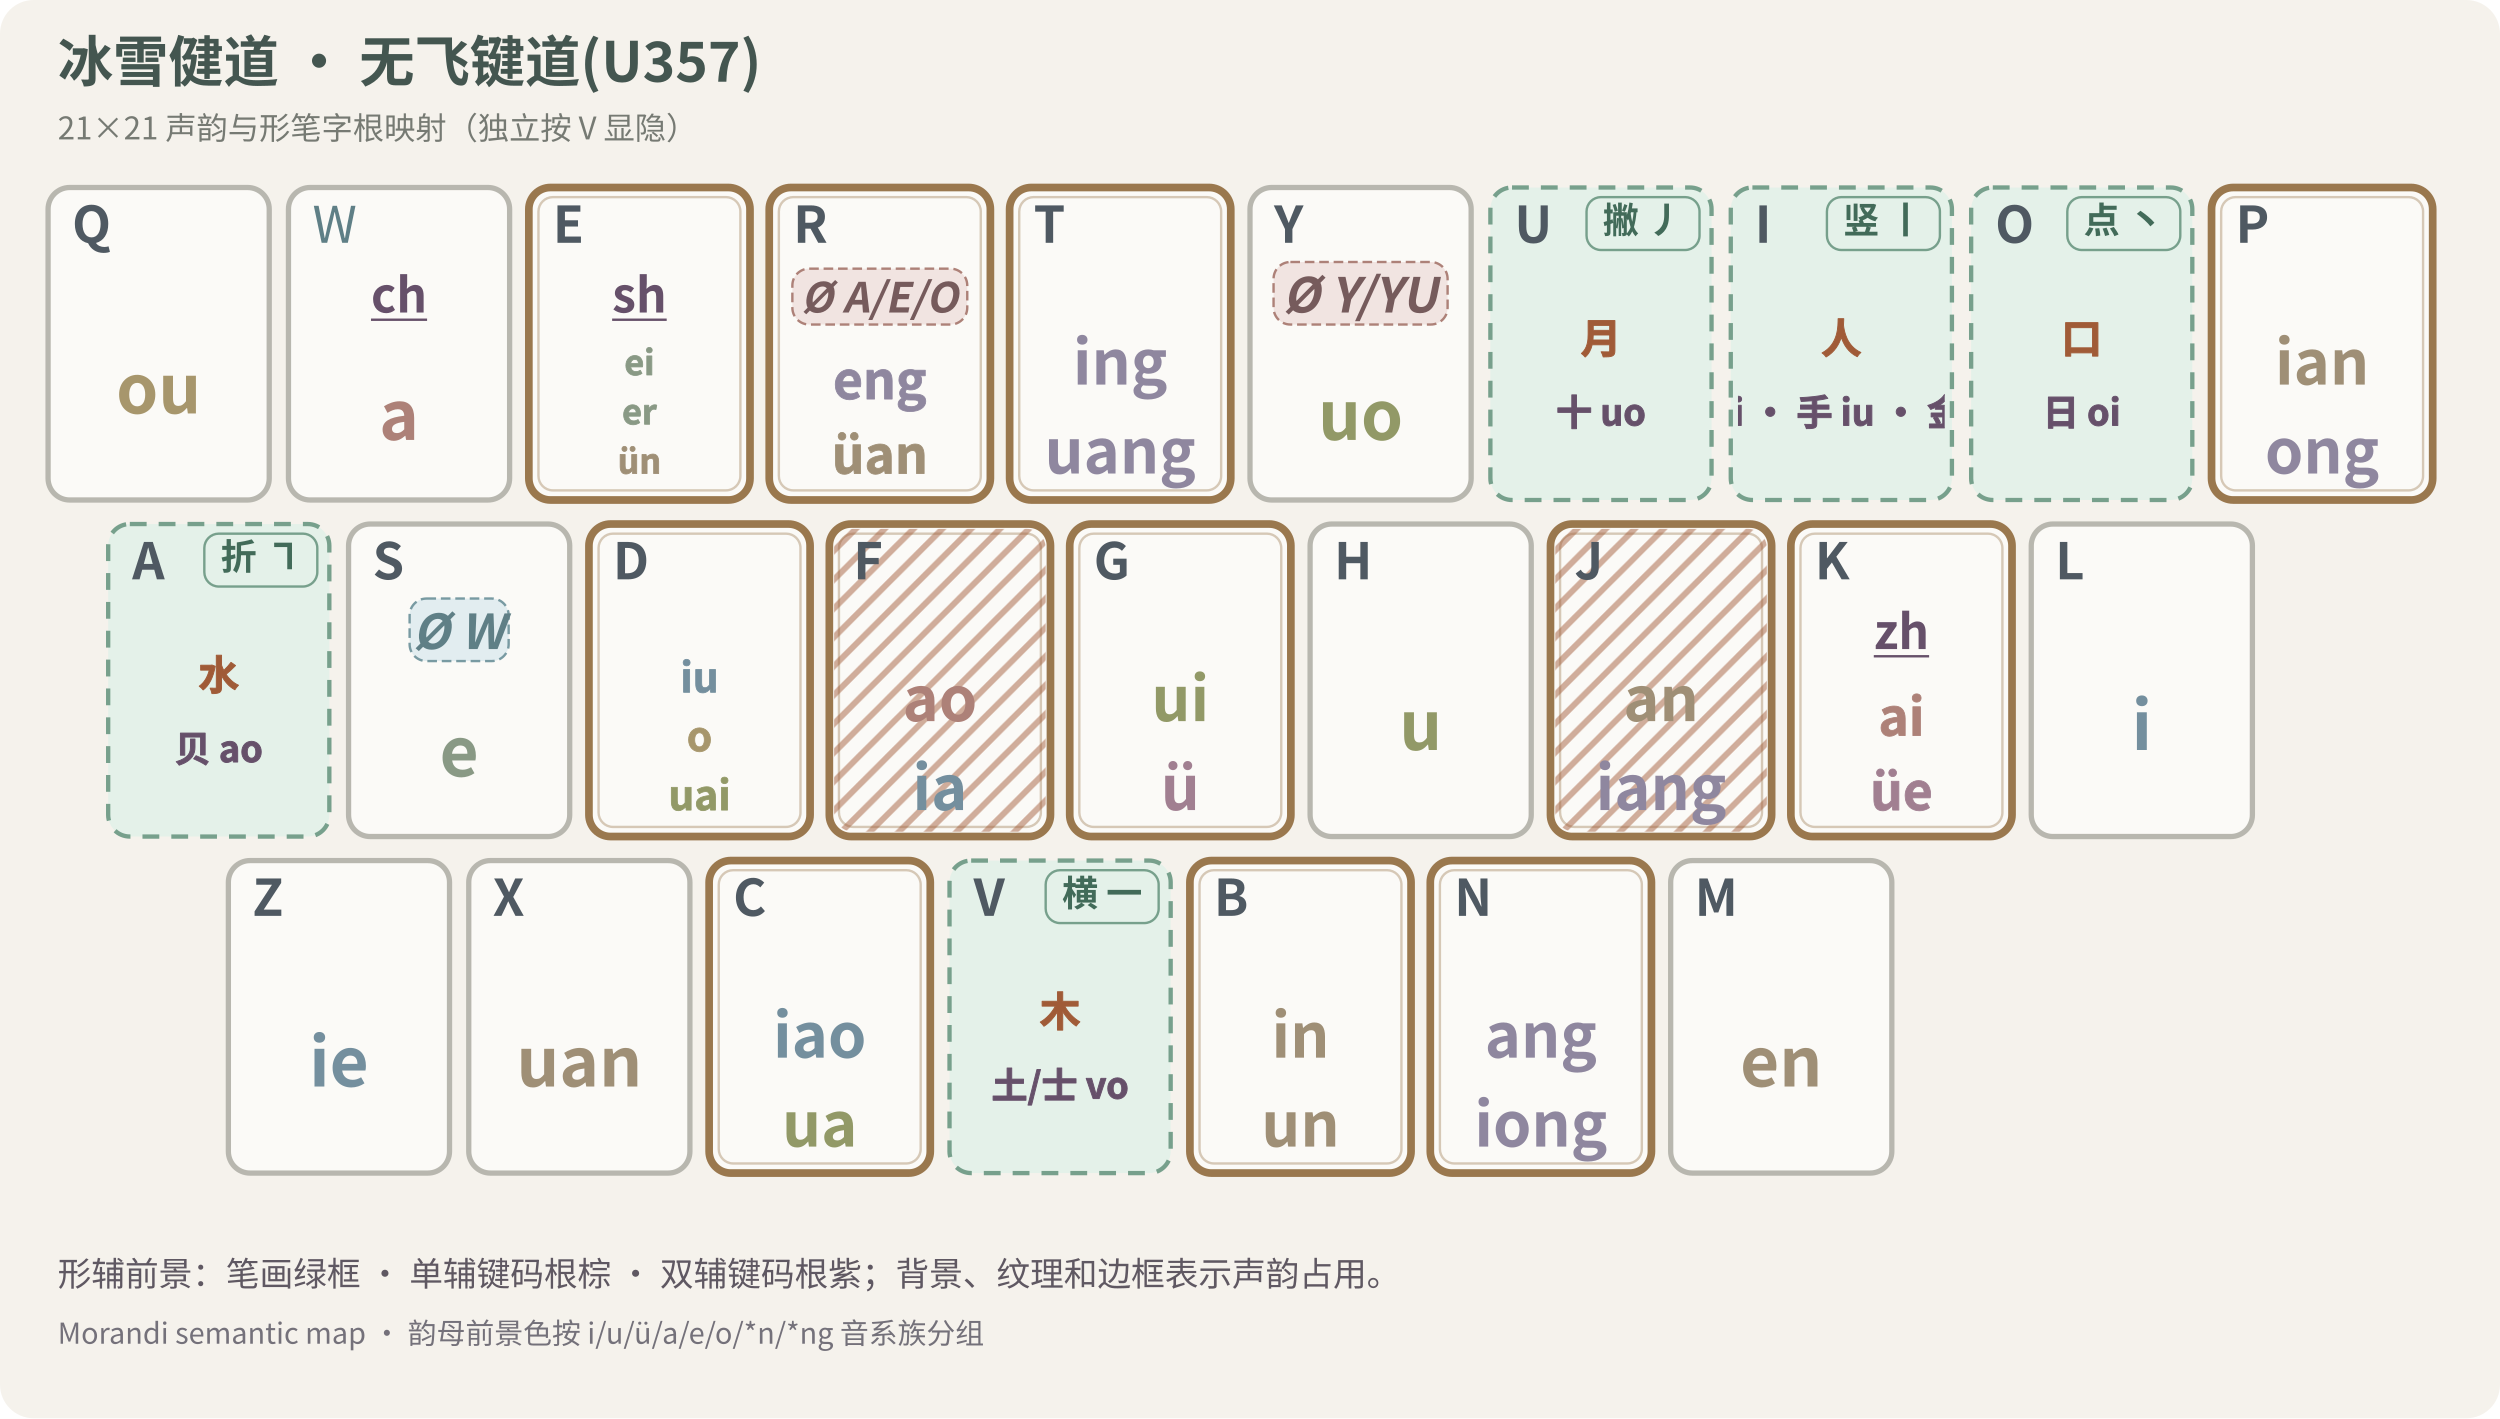
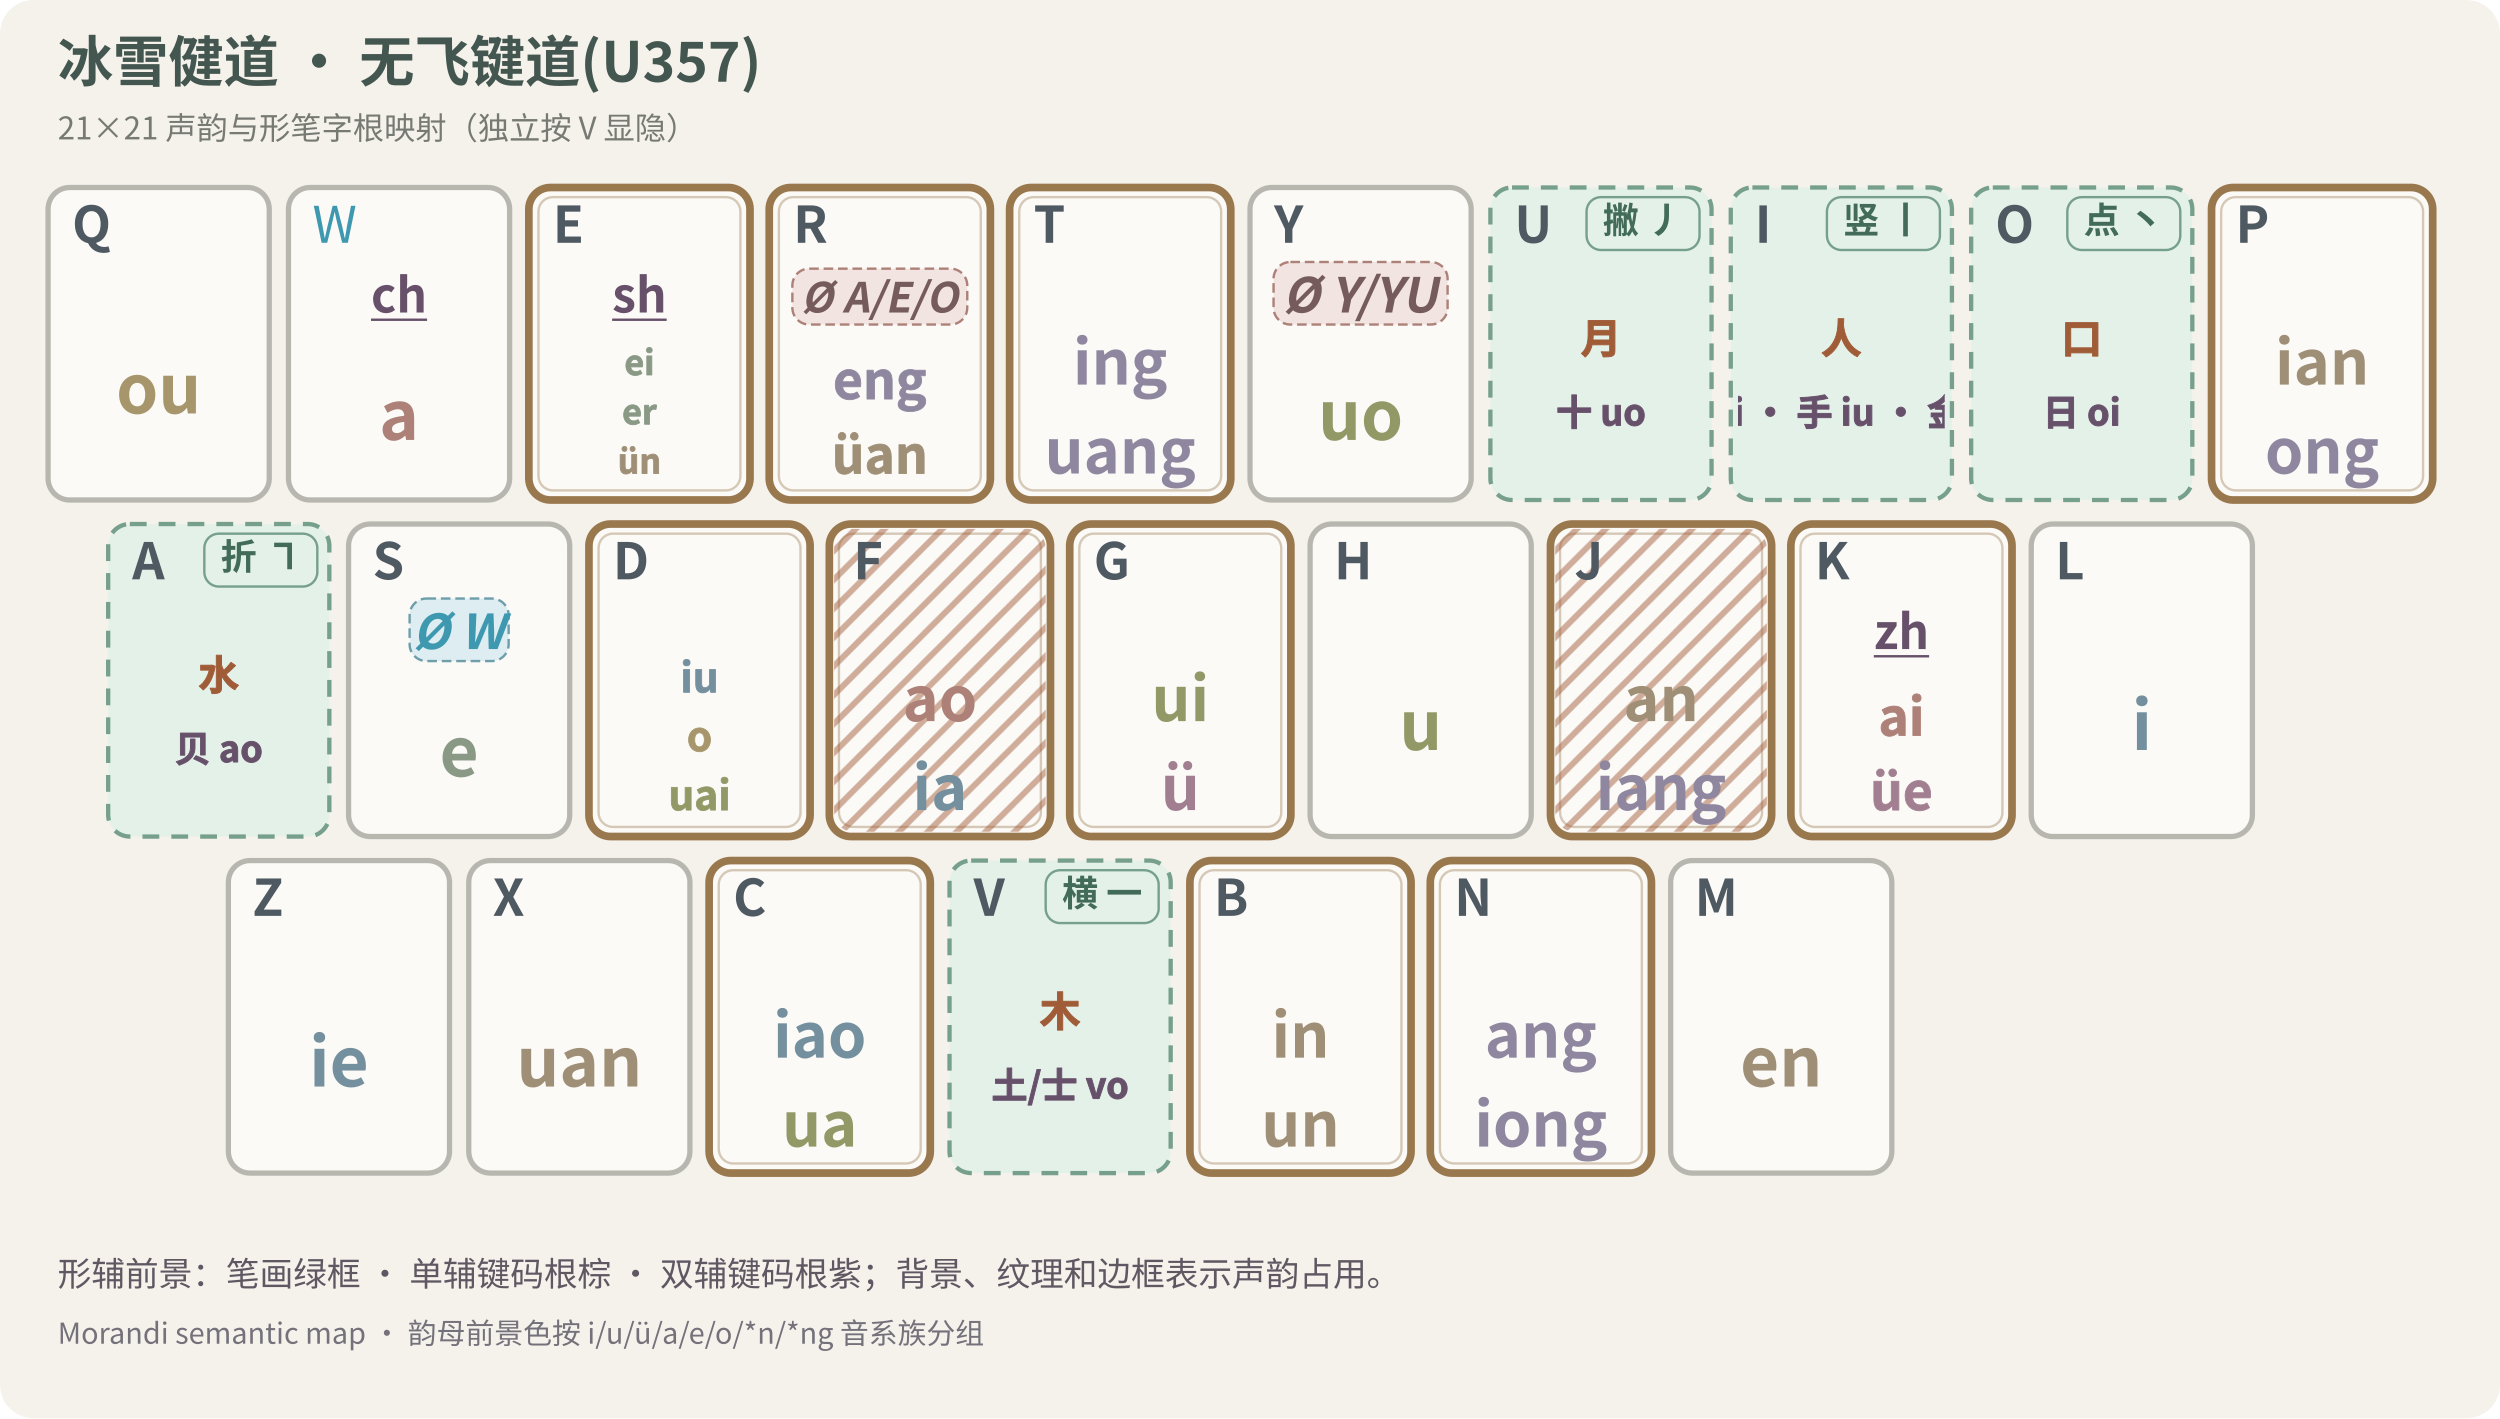
<svg xmlns="http://www.w3.org/2000/svg" class="keysvg nf4-keysvg" viewBox="0 0 1040 590" role="img" aria-labelledby="title desc">
  <defs>
    <pattern id="nf4-both" width="12" height="12" patternUnits="userSpaceOnUse">
      <rect width="12" height="12" fill="#fbfaf7" />
    </pattern>
    <pattern id="nf4-ionly" width="9" height="9" patternUnits="userSpaceOnUse">
      <rect width="9" height="9" fill="#e3eef4" />
      <path d="M2 0V9M7 0V9" stroke="#7399ad" stroke-opacity=".18" />
    </pattern>
    <pattern id="nf4-ronly" width="10" height="10" patternUnits="userSpaceOnUse">
      <rect width="10" height="10" fill="#f6ebd6" />
      <circle cx="3" cy="3" r="1.15" fill="#b39253" fill-opacity=".3" />
    </pattern>
    <pattern id="nf4-none" width="10" height="10" patternUnits="userSpaceOnUse">
      <rect width="10" height="10" fill="#eeece8" />
      <path d="M0 10L10 0" stroke="#aaa6a4" stroke-opacity=".14" />
    </pattern>
    <pattern id="nf4-multi" width="9" height="9" patternUnits="userSpaceOnUse">
      <rect width="9" height="9" fill="#f8efe2" />
      <path d="M-2 2L2-2M0 9L9 0M7 11L11 7" stroke="#9a784e" stroke-width="1.6" stroke-opacity=".27" />
    </pattern>
    <pattern id="nf4-anchor" width="12" height="12" patternUnits="userSpaceOnUse">
      <path d="M-3 3L3-3M0 12L12 0M9 15L15 9" stroke="#a05b37" stroke-width="2.5" stroke-opacity=".48" />
    </pattern>
  </defs>
  <rect width="1040" height="590" rx="14" fill="#f5f2ec" />
  <text x="24" y="34" font-family="Microsoft YaHei UI, Noto Sans CJK SC, sans-serif" font-size="23" fill="#445650" text-anchor="start" font-weight="760">冰雪健道 · 无飞键道(U357)</text>
  <text x="24" y="58" font-family="Microsoft YaHei UI, Noto Sans CJK SC, sans-serif" font-size="13" fill="#767a73" text-anchor="start" font-weight="500">21×21 声韵与形笔字根映射（独立按 V 显隐）</text>
  <g data-key="Q" data-role="sound">
    <clipPath id="snow_jiandao-clip-0-0">
      <rect x="23" y="81" width="86" height="124" rx="7" />
    </clipPath>
    <rect x="20" y="78" width="92" height="130" rx="9" fill="#fbfaf7" stroke="#b8b7af" stroke-width="2.2" />
    <g clip-path="url(#snow_jiandao-clip-0-0)">
      <text x="30" y="101" font-family="Microsoft YaHei UI, Noto Sans CJK SC, sans-serif" font-size="21" fill="#4f5962" text-anchor="start" font-weight="800" data-key-label="true">Q</text>
      <text x="66" y="172" font-family="Microsoft YaHei UI, Noto Sans CJK SC, sans-serif" font-size="28" fill="#a7966c" text-anchor="middle" font-weight="600" data-final="ou">ou</text>
    </g>
  </g>
  <g data-key="W" data-role="sound">
    <clipPath id="snow_jiandao-clip-0-1">
      <rect x="123" y="81" width="86" height="124" rx="7" />
    </clipPath>
    <rect x="120" y="78" width="92" height="130" rx="9" fill="#fbfaf7" stroke="#b8b7af" stroke-width="2.2" />
    <g clip-path="url(#snow_jiandao-clip-0-1)">
-       <text x="130" y="101" font-family="Microsoft YaHei UI, Noto Sans CJK SC, sans-serif" font-size="21" fill="#5f7f86" text-anchor="start" font-weight="500" data-key-label="true">W</text>
+       <text x="130" y="101" font-family="Microsoft YaHei UI, Noto Sans CJK SC, sans-serif" font-size="21" fill="#3e98b0" text-anchor="start" font-weight="500" data-key-label="true">W</text>
      <text x="166" y="130" text-anchor="middle" font-family="Microsoft YaHei UI, Noto Sans CJK SC, sans-serif" font-size="20" font-weight="700" text-decoration="underline" fill="#66506a">ch</text>
      <text x="166" y="183" font-family="Microsoft YaHei UI, Noto Sans CJK SC, sans-serif" font-size="28" fill="#ad8178" text-anchor="middle" font-weight="600" data-final="a">a</text>
    </g>
  </g>
  <g data-key="E" data-role="sound" data-multi="true">
    <clipPath id="snow_jiandao-clip-0-2">
      <rect x="223" y="81" width="86" height="124" rx="7" />
    </clipPath>
    <rect x="220" y="78" width="92" height="130" rx="9" fill="#fbfaf7" stroke="#9a784e" stroke-width="3.2" />
    <rect x="224" y="82" width="84" height="122" rx="6" fill="none" stroke="#9a784e" stroke-opacity=".38" />
    <g clip-path="url(#snow_jiandao-clip-0-2)">
      <text x="230" y="101" font-family="Microsoft YaHei UI, Noto Sans CJK SC, sans-serif" font-size="21" fill="#4f5962" text-anchor="start" font-weight="800" data-key-label="true">E</text>
      <text x="266" y="130" text-anchor="middle" font-family="Microsoft YaHei UI, Noto Sans CJK SC, sans-serif" font-size="20" font-weight="700" text-decoration="underline" fill="#66506a">sh</text>
      <text x="266" y="156" font-family="Microsoft YaHei UI, Noto Sans CJK SC, sans-serif" font-size="14.145" fill="#899985" text-anchor="middle" font-weight="800" data-final="ei" paint-order="stroke" stroke="#899985" stroke-width="0.35" stroke-linejoin="round">ei</text>
      <text x="266" y="176.5" font-family="Microsoft YaHei UI, Noto Sans CJK SC, sans-serif" font-size="14.145" fill="#899985" text-anchor="middle" font-weight="800" data-final="er" paint-order="stroke" stroke="#899985" stroke-width="0.35" stroke-linejoin="round">er</text>
      <text x="266" y="197" font-family="Microsoft YaHei UI, Noto Sans CJK SC, sans-serif" font-size="14.145" fill="#9f8f76" text-anchor="middle" font-weight="800" data-final="vn" paint-order="stroke" stroke="#9f8f76" stroke-width="0.35" stroke-linejoin="round">ün</text>
    </g>
  </g>
  <g data-key="R" data-role="sound" data-multi="true">
    <clipPath id="snow_jiandao-clip-0-3">
      <rect x="323" y="81" width="86" height="124" rx="7" />
    </clipPath>
    <rect x="320" y="78" width="92" height="130" rx="9" fill="#fbfaf7" stroke="#9a784e" stroke-width="3.2" />
    <rect x="324" y="82" width="84" height="122" rx="6" fill="none" stroke="#9a784e" stroke-opacity=".38" />
    <g clip-path="url(#snow_jiandao-clip-0-3)">
      <text x="330" y="101" font-family="Microsoft YaHei UI, Noto Sans CJK SC, sans-serif" font-size="21" fill="#4f5962" text-anchor="start" font-weight="800" data-key-label="true">R</text>
      <rect x="329.621" y="111.759" width="72.759" height="23.241" rx="7" fill="#f1e4e1" stroke="#ad8178" stroke-dasharray="4 2" />
      <text x="366" y="130" text-anchor="middle" font-family="Microsoft YaHei UI, Noto Sans CJK SC, sans-serif" font-size="17.241" font-weight="700" font-style="italic" fill="#765b5c">Ø A/E/O</text>
      <text x="366" y="166" font-family="Microsoft YaHei UI, Noto Sans CJK SC, sans-serif" font-size="21.39" fill="#8f879f" text-anchor="middle" font-weight="800" data-final="eng" paint-order="stroke" stroke="#8f879f" stroke-width="0.35" stroke-linejoin="round">eng</text>
      <text x="366" y="197" font-family="Microsoft YaHei UI, Noto Sans CJK SC, sans-serif" font-size="21.39" fill="#9f8f76" text-anchor="middle" font-weight="800" data-final="van" paint-order="stroke" stroke="#9f8f76" stroke-width="0.35" stroke-linejoin="round">üan</text>
    </g>
  </g>
  <g data-key="T" data-role="sound" data-multi="true">
    <clipPath id="snow_jiandao-clip-0-4">
      <rect x="423" y="81" width="86" height="124" rx="7" />
    </clipPath>
    <rect x="420" y="78" width="92" height="130" rx="9" fill="#fbfaf7" stroke="#9a784e" stroke-width="3.2" />
    <rect x="424" y="82" width="84" height="122" rx="6" fill="none" stroke="#9a784e" stroke-opacity=".38" />
    <g clip-path="url(#snow_jiandao-clip-0-4)">
      <text x="430" y="101" font-family="Microsoft YaHei UI, Noto Sans CJK SC, sans-serif" font-size="21" fill="#4f5962" text-anchor="start" font-weight="800" data-key-label="true">T</text>
      <text x="466" y="160" font-family="Microsoft YaHei UI, Noto Sans CJK SC, sans-serif" font-size="25.53" fill="#8f879f" text-anchor="middle" font-weight="600" data-final="ing">ing</text>
      <text x="466" y="197" font-family="Microsoft YaHei UI, Noto Sans CJK SC, sans-serif" font-size="25.53" fill="#8f879f" text-anchor="middle" font-weight="600" data-final="uang">uang</text>
    </g>
  </g>
  <g data-key="Y" data-role="sound">
    <clipPath id="snow_jiandao-clip-0-5">
      <rect x="523" y="81" width="86" height="124" rx="7" />
    </clipPath>
    <rect x="520" y="78" width="92" height="130" rx="9" fill="#fbfaf7" stroke="#b8b7af" stroke-width="2.2" />
    <g clip-path="url(#snow_jiandao-clip-0-5)">
      <text x="530" y="101" font-family="Microsoft YaHei UI, Noto Sans CJK SC, sans-serif" font-size="21" fill="#4f5962" text-anchor="start" font-weight="800" data-key-label="true">Y</text>
      <rect x="529.8" y="109" width="72.4" height="26" rx="7" fill="#f1e4e1" stroke="#ad8178" stroke-dasharray="4 2" />
      <text x="566" y="130" text-anchor="middle" font-family="Microsoft YaHei UI, Noto Sans CJK SC, sans-serif" font-size="20" font-weight="700" font-style="italic" fill="#765b5c">Ø Y/YU</text>
      <text x="566" y="183" font-family="Microsoft YaHei UI, Noto Sans CJK SC, sans-serif" font-size="28" fill="#929967" text-anchor="middle" font-weight="600" data-final="uo">uo</text>
    </g>
  </g>
  <g data-key="U" data-role="auxiliary-only">
    <clipPath id="snow_jiandao-clip-0-6">
      <rect x="623" y="81" width="86" height="124" rx="7" />
    </clipPath>
    <rect x="620" y="78" width="92" height="130" rx="9" fill="#e4f1e9" stroke="#77a08c" stroke-width="1.8" stroke-dasharray="7 5" />
    <g clip-path="url(#snow_jiandao-clip-0-6)">
      <text x="630" y="101" font-family="Microsoft YaHei UI, Noto Sans CJK SC, sans-serif" font-size="21" fill="#4f5962" text-anchor="start" font-weight="800" data-key-label="true">U</text>
      <g data-aux-badge="stroke">
        <rect x="660" y="82" width="47" height="22" rx="6" fill="#e4f1e9" stroke="#77a08c" />
        <text x="683.5" y="97" font-family="Microsoft YaHei UI, Noto Sans CJK SC, sans-serif" font-size="15" fill="#426b59" text-anchor="middle" font-weight="750" data-aux-kind="stroke">撇 丿</text>
      </g>
      <text x="666" y="147" font-family="Microsoft YaHei UI, Noto Sans CJK SC, sans-serif" font-size="17" fill="#a05b37" text-anchor="middle" font-weight="800" data-aux-kind="single-root" paint-order="stroke" stroke="#a05b37" stroke-width="0.4" stroke-linejoin="round">月</text>
      <text x="666" y="177" font-family="Microsoft YaHei UI, Noto Sans CJK SC, sans-serif" font-size="15" fill="#66506a" text-anchor="middle" font-weight="800" data-aux-kind="double-root" paint-order="stroke" stroke="#66506a" stroke-width="0.4" stroke-linejoin="round">十 uo</text>
    </g>
  </g>
  <g data-key="I" data-role="auxiliary-only">
    <clipPath id="snow_jiandao-clip-0-7">
      <rect x="723" y="81" width="86" height="124" rx="7" />
    </clipPath>
    <rect x="720" y="78" width="92" height="130" rx="9" fill="#e4f1e9" stroke="#77a08c" stroke-width="1.8" stroke-dasharray="7 5" />
    <g clip-path="url(#snow_jiandao-clip-0-7)">
      <text x="730" y="101" font-family="Microsoft YaHei UI, Noto Sans CJK SC, sans-serif" font-size="21" fill="#4f5962" text-anchor="start" font-weight="800" data-key-label="true">I</text>
      <g data-aux-badge="stroke">
        <rect x="760" y="82" width="47" height="22" rx="6" fill="#e4f1e9" stroke="#77a08c" />
        <text x="783.5" y="97" font-family="Microsoft YaHei UI, Noto Sans CJK SC, sans-serif" font-size="15" fill="#426b59" text-anchor="middle" font-weight="750" data-aux-kind="stroke">竖 丨</text>
      </g>
      <text x="766" y="147" font-family="Microsoft YaHei UI, Noto Sans CJK SC, sans-serif" font-size="17" fill="#a05b37" text-anchor="middle" font-weight="800" data-aux-kind="single-root" paint-order="stroke" stroke="#a05b37" stroke-width="0.4" stroke-linejoin="round">人</text>
      <text x="766" y="177" font-family="Microsoft YaHei UI, Noto Sans CJK SC, sans-serif" font-size="15" fill="#66506a" text-anchor="middle" font-weight="800" data-aux-kind="double-root" textLength="76" lengthAdjust="spacingAndGlyphs" paint-order="stroke" stroke="#66506a" stroke-width="0.4" stroke-linejoin="round">艹 ii · 手 iu · 金 io</text>
    </g>
  </g>
  <g data-key="O" data-role="auxiliary-only">
    <clipPath id="snow_jiandao-clip-0-8">
      <rect x="823" y="81" width="86" height="124" rx="7" />
    </clipPath>
    <rect x="820" y="78" width="92" height="130" rx="9" fill="#e4f1e9" stroke="#77a08c" stroke-width="1.8" stroke-dasharray="7 5" />
    <g clip-path="url(#snow_jiandao-clip-0-8)">
      <text x="830" y="101" font-family="Microsoft YaHei UI, Noto Sans CJK SC, sans-serif" font-size="21" fill="#4f5962" text-anchor="start" font-weight="800" data-key-label="true">O</text>
      <g data-aux-badge="stroke">
        <rect x="860" y="82" width="47" height="22" rx="6" fill="#e4f1e9" stroke="#77a08c" />
        <text x="883.5" y="97" font-family="Microsoft YaHei UI, Noto Sans CJK SC, sans-serif" font-size="15" fill="#426b59" text-anchor="middle" font-weight="750" data-aux-kind="stroke">点 丶</text>
      </g>
      <text x="866" y="147" font-family="Microsoft YaHei UI, Noto Sans CJK SC, sans-serif" font-size="17" fill="#a05b37" text-anchor="middle" font-weight="800" data-aux-kind="single-root" paint-order="stroke" stroke="#a05b37" stroke-width="0.4" stroke-linejoin="round">口</text>
      <text x="866" y="177" font-family="Microsoft YaHei UI, Noto Sans CJK SC, sans-serif" font-size="15" fill="#66506a" text-anchor="middle" font-weight="800" data-aux-kind="double-root" paint-order="stroke" stroke="#66506a" stroke-width="0.4" stroke-linejoin="round">日 oi</text>
    </g>
  </g>
  <g data-key="P" data-role="sound" data-multi="true">
    <clipPath id="snow_jiandao-clip-0-9">
      <rect x="923" y="81" width="86" height="124" rx="7" />
    </clipPath>
    <rect x="920" y="78" width="92" height="130" rx="9" fill="#fbfaf7" stroke="#9a784e" stroke-width="3.2" />
    <rect x="924" y="82" width="84" height="122" rx="6" fill="none" stroke="#9a784e" stroke-opacity=".38" />
    <g clip-path="url(#snow_jiandao-clip-0-9)">
      <text x="930" y="101" font-family="Microsoft YaHei UI, Noto Sans CJK SC, sans-serif" font-size="21" fill="#4f5962" text-anchor="start" font-weight="800" data-key-label="true">P</text>
      <text x="966" y="160" font-family="Microsoft YaHei UI, Noto Sans CJK SC, sans-serif" font-size="25.53" fill="#9f8f76" text-anchor="middle" font-weight="600" data-final="ian">ian</text>
      <text x="966" y="197" font-family="Microsoft YaHei UI, Noto Sans CJK SC, sans-serif" font-size="25.53" fill="#8f879f" text-anchor="middle" font-weight="600" data-final="ong">ong</text>
    </g>
  </g>
  <g data-key="A" data-role="auxiliary-only">
    <clipPath id="snow_jiandao-clip-1-0">
      <rect x="48" y="221" width="86" height="124" rx="7" />
    </clipPath>
    <rect x="45" y="218" width="92" height="130" rx="9" fill="#e4f1e9" stroke="#77a08c" stroke-width="1.8" stroke-dasharray="7 5" />
    <g clip-path="url(#snow_jiandao-clip-1-0)">
      <text x="55" y="241" font-family="Microsoft YaHei UI, Noto Sans CJK SC, sans-serif" font-size="21" fill="#4f5962" text-anchor="start" font-weight="800" data-key-label="true">A</text>
      <g data-aux-badge="stroke">
        <rect x="85" y="222" width="47" height="22" rx="6" fill="#e4f1e9" stroke="#77a08c" />
        <text x="108.5" y="237" font-family="Microsoft YaHei UI, Noto Sans CJK SC, sans-serif" font-size="15" fill="#426b59" text-anchor="middle" font-weight="750" data-aux-kind="stroke">折 ㇕</text>
      </g>
      <text x="91" y="287" font-family="Microsoft YaHei UI, Noto Sans CJK SC, sans-serif" font-size="17" fill="#a05b37" text-anchor="middle" font-weight="800" data-aux-kind="single-root" paint-order="stroke" stroke="#a05b37" stroke-width="0.4" stroke-linejoin="round">水</text>
      <text x="91" y="317" font-family="Microsoft YaHei UI, Noto Sans CJK SC, sans-serif" font-size="15" fill="#66506a" text-anchor="middle" font-weight="800" data-aux-kind="double-root" paint-order="stroke" stroke="#66506a" stroke-width="0.4" stroke-linejoin="round">贝 ao</text>
    </g>
  </g>
  <g data-key="S" data-role="sound">
    <clipPath id="snow_jiandao-clip-1-1">
      <rect x="148" y="221" width="86" height="124" rx="7" />
    </clipPath>
    <rect x="145" y="218" width="92" height="130" rx="9" fill="#fbfaf7" stroke="#b8b7af" stroke-width="2.2" />
    <g clip-path="url(#snow_jiandao-clip-1-1)">
      <text x="155" y="241" font-family="Microsoft YaHei UI, Noto Sans CJK SC, sans-serif" font-size="21" fill="#4f5962" text-anchor="start" font-weight="800" data-key-label="true">S</text>
-       <rect x="170.4" y="249" width="41.2" height="26" rx="7" fill="#e2edf0" stroke="#789aa2" stroke-dasharray="4 2" />
-       <text x="191" y="270" text-anchor="middle" font-family="Microsoft YaHei UI, Noto Sans CJK SC, sans-serif" font-size="20" font-weight="700" font-style="italic" fill="#5f7f86">Ø W</text>
+       <rect x="170.4" y="249" width="41.2" height="26" rx="7" fill="#deedf1" stroke="#6e9eaa" stroke-dasharray="4 2" />
+       <text x="191" y="270" text-anchor="middle" font-family="Microsoft YaHei UI, Noto Sans CJK SC, sans-serif" font-size="20" font-weight="700" font-style="italic" fill="#3e98b0">Ø W</text>
      <text x="191" y="323" font-family="Microsoft YaHei UI, Noto Sans CJK SC, sans-serif" font-size="28" fill="#899985" text-anchor="middle" font-weight="600" data-final="e">e</text>
    </g>
  </g>
  <g data-key="D" data-role="sound" data-multi="true">
    <clipPath id="snow_jiandao-clip-1-2">
      <rect x="248" y="221" width="86" height="124" rx="7" />
    </clipPath>
    <rect x="245" y="218" width="92" height="130" rx="9" fill="#fbfaf7" stroke="#9a784e" stroke-width="3.2" />
    <rect x="249" y="222" width="84" height="122" rx="6" fill="none" stroke="#9a784e" stroke-opacity=".38" />
    <g clip-path="url(#snow_jiandao-clip-1-2)">
      <text x="255" y="241" font-family="Microsoft YaHei UI, Noto Sans CJK SC, sans-serif" font-size="21" fill="#4f5962" text-anchor="start" font-weight="800" data-key-label="true">D</text>
      <text x="291" y="288" font-family="Microsoft YaHei UI, Noto Sans CJK SC, sans-serif" font-size="16.905" fill="#748f9e" text-anchor="middle" font-weight="800" data-final="iu" paint-order="stroke" stroke="#748f9e" stroke-width="0.35" stroke-linejoin="round">iu</text>
      <text x="291" y="312.5" font-family="Microsoft YaHei UI, Noto Sans CJK SC, sans-serif" font-size="16.905" fill="#a7966c" text-anchor="middle" font-weight="800" data-final="o" paint-order="stroke" stroke="#a7966c" stroke-width="0.35" stroke-linejoin="round">o</text>
      <text x="291" y="337" font-family="Microsoft YaHei UI, Noto Sans CJK SC, sans-serif" font-size="16.905" fill="#929967" text-anchor="middle" font-weight="800" data-final="uai" paint-order="stroke" stroke="#929967" stroke-width="0.35" stroke-linejoin="round">uai</text>
    </g>
  </g>
  <g data-key="F" data-role="sound" data-multi="true">
    <clipPath id="snow_jiandao-clip-1-3">
      <rect x="348" y="221" width="86" height="124" rx="7" />
    </clipPath>
    <rect x="345" y="218" width="92" height="130" rx="9" fill="#fbfaf7" stroke="#9a784e" stroke-width="3.2" />
    <rect x="349" y="222" width="84" height="122" rx="6" fill="none" stroke="#9a784e" stroke-opacity=".38" />
    <rect x="347" y="220" width="88" height="126" rx="8" fill="url(#nf4-anchor)" pointer-events="none" />
    <g clip-path="url(#snow_jiandao-clip-1-3)">
      <text x="355" y="241" font-family="Microsoft YaHei UI, Noto Sans CJK SC, sans-serif" font-size="21" fill="#4f5962" text-anchor="start" font-weight="800" data-key-label="true">F</text>
      <text x="391" y="300" font-family="Microsoft YaHei UI, Noto Sans CJK SC, sans-serif" font-size="25.53" fill="#ad8178" text-anchor="middle" font-weight="600" data-final="ao">ao</text>
      <text x="391" y="337" font-family="Microsoft YaHei UI, Noto Sans CJK SC, sans-serif" font-size="25.53" fill="#748f9e" text-anchor="middle" font-weight="600" data-final="ia">ia</text>
    </g>
  </g>
  <g data-key="G" data-role="sound" data-multi="true">
    <clipPath id="snow_jiandao-clip-1-4">
      <rect x="448" y="221" width="86" height="124" rx="7" />
    </clipPath>
    <rect x="445" y="218" width="92" height="130" rx="9" fill="#fbfaf7" stroke="#9a784e" stroke-width="3.2" />
    <rect x="449" y="222" width="84" height="122" rx="6" fill="none" stroke="#9a784e" stroke-opacity=".38" />
    <g clip-path="url(#snow_jiandao-clip-1-4)">
      <text x="455" y="241" font-family="Microsoft YaHei UI, Noto Sans CJK SC, sans-serif" font-size="21" fill="#4f5962" text-anchor="start" font-weight="800" data-key-label="true">G</text>
      <text x="491" y="300" font-family="Microsoft YaHei UI, Noto Sans CJK SC, sans-serif" font-size="25.53" fill="#929967" text-anchor="middle" font-weight="600" data-final="ui">ui</text>
      <text x="491" y="337" font-family="Microsoft YaHei UI, Noto Sans CJK SC, sans-serif" font-size="25.53" fill="#a17f91" text-anchor="middle" font-weight="600" data-final="v">ü</text>
    </g>
  </g>
  <g data-key="H" data-role="sound">
    <clipPath id="snow_jiandao-clip-1-5">
      <rect x="548" y="221" width="86" height="124" rx="7" />
    </clipPath>
    <rect x="545" y="218" width="92" height="130" rx="9" fill="#fbfaf7" stroke="#b8b7af" stroke-width="2.2" />
    <g clip-path="url(#snow_jiandao-clip-1-5)">
      <text x="555" y="241" font-family="Microsoft YaHei UI, Noto Sans CJK SC, sans-serif" font-size="21" fill="#4f5962" text-anchor="start" font-weight="800" data-key-label="true">H</text>
      <text x="591" y="312" font-family="Microsoft YaHei UI, Noto Sans CJK SC, sans-serif" font-size="28" fill="#929967" text-anchor="middle" font-weight="600" data-final="u">u</text>
    </g>
  </g>
  <g data-key="J" data-role="sound" data-multi="true">
    <clipPath id="snow_jiandao-clip-1-6">
      <rect x="648" y="221" width="86" height="124" rx="7" />
    </clipPath>
    <rect x="645" y="218" width="92" height="130" rx="9" fill="#fbfaf7" stroke="#9a784e" stroke-width="3.2" />
    <rect x="649" y="222" width="84" height="122" rx="6" fill="none" stroke="#9a784e" stroke-opacity=".38" />
    <rect x="647" y="220" width="88" height="126" rx="8" fill="url(#nf4-anchor)" pointer-events="none" />
    <g clip-path="url(#snow_jiandao-clip-1-6)">
      <text x="655" y="241" font-family="Microsoft YaHei UI, Noto Sans CJK SC, sans-serif" font-size="21" fill="#4f5962" text-anchor="start" font-weight="800" data-key-label="true">J</text>
      <text x="691" y="300" font-family="Microsoft YaHei UI, Noto Sans CJK SC, sans-serif" font-size="25.53" fill="#9f8f76" text-anchor="middle" font-weight="600" data-final="an">an</text>
      <text x="691" y="337" font-family="Microsoft YaHei UI, Noto Sans CJK SC, sans-serif" font-size="25.53" fill="#8f879f" text-anchor="middle" font-weight="600" data-final="iang">iang</text>
    </g>
  </g>
  <g data-key="K" data-role="sound" data-multi="true">
    <clipPath id="snow_jiandao-clip-1-7">
      <rect x="748" y="221" width="86" height="124" rx="7" />
    </clipPath>
    <rect x="745" y="218" width="92" height="130" rx="9" fill="#fbfaf7" stroke="#9a784e" stroke-width="3.2" />
    <rect x="749" y="222" width="84" height="122" rx="6" fill="none" stroke="#9a784e" stroke-opacity=".38" />
    <g clip-path="url(#snow_jiandao-clip-1-7)">
      <text x="755" y="241" font-family="Microsoft YaHei UI, Noto Sans CJK SC, sans-serif" font-size="21" fill="#4f5962" text-anchor="start" font-weight="800" data-key-label="true">K</text>
      <text x="791" y="270" text-anchor="middle" font-family="Microsoft YaHei UI, Noto Sans CJK SC, sans-serif" font-size="20" font-weight="700" text-decoration="underline" fill="#66506a">zh</text>
      <text x="791" y="306" font-family="Microsoft YaHei UI, Noto Sans CJK SC, sans-serif" font-size="21.39" fill="#ad8178" text-anchor="middle" font-weight="800" data-final="ai" paint-order="stroke" stroke="#ad8178" stroke-width="0.35" stroke-linejoin="round">ai</text>
      <text x="791" y="337" font-family="Microsoft YaHei UI, Noto Sans CJK SC, sans-serif" font-size="21.39" fill="#a17f91" text-anchor="middle" font-weight="800" data-final="ve" paint-order="stroke" stroke="#a17f91" stroke-width="0.35" stroke-linejoin="round">üe</text>
    </g>
  </g>
  <g data-key="L" data-role="sound">
    <clipPath id="snow_jiandao-clip-1-8">
      <rect x="848" y="221" width="86" height="124" rx="7" />
    </clipPath>
    <rect x="845" y="218" width="92" height="130" rx="9" fill="#fbfaf7" stroke="#b8b7af" stroke-width="2.2" />
    <g clip-path="url(#snow_jiandao-clip-1-8)">
      <text x="855" y="241" font-family="Microsoft YaHei UI, Noto Sans CJK SC, sans-serif" font-size="21" fill="#4f5962" text-anchor="start" font-weight="800" data-key-label="true">L</text>
      <text x="891" y="312" font-family="Microsoft YaHei UI, Noto Sans CJK SC, sans-serif" font-size="28" fill="#748f9e" text-anchor="middle" font-weight="600" data-final="i">i</text>
    </g>
  </g>
  <g data-key="Z" data-role="sound">
    <clipPath id="snow_jiandao-clip-2-0">
      <rect x="98" y="361" width="86" height="124" rx="7" />
    </clipPath>
    <rect x="95" y="358" width="92" height="130" rx="9" fill="#fbfaf7" stroke="#b8b7af" stroke-width="2.2" />
    <g clip-path="url(#snow_jiandao-clip-2-0)">
      <text x="105" y="381" font-family="Microsoft YaHei UI, Noto Sans CJK SC, sans-serif" font-size="21" fill="#4f5962" text-anchor="start" font-weight="800" data-key-label="true">Z</text>
      <text x="141" y="452" font-family="Microsoft YaHei UI, Noto Sans CJK SC, sans-serif" font-size="28" fill="#748f9e" text-anchor="middle" font-weight="600" data-final="ie">ie</text>
    </g>
  </g>
  <g data-key="X" data-role="sound">
    <clipPath id="snow_jiandao-clip-2-1">
      <rect x="198" y="361" width="86" height="124" rx="7" />
    </clipPath>
    <rect x="195" y="358" width="92" height="130" rx="9" fill="#fbfaf7" stroke="#b8b7af" stroke-width="2.2" />
    <g clip-path="url(#snow_jiandao-clip-2-1)">
      <text x="205" y="381" font-family="Microsoft YaHei UI, Noto Sans CJK SC, sans-serif" font-size="21" fill="#4f5962" text-anchor="start" font-weight="800" data-key-label="true">X</text>
      <text x="241" y="452" font-family="Microsoft YaHei UI, Noto Sans CJK SC, sans-serif" font-size="28" fill="#9f8f76" text-anchor="middle" font-weight="600" data-final="uan">uan</text>
    </g>
  </g>
  <g data-key="C" data-role="sound" data-multi="true">
    <clipPath id="snow_jiandao-clip-2-2">
      <rect x="298" y="361" width="86" height="124" rx="7" />
    </clipPath>
    <rect x="295" y="358" width="92" height="130" rx="9" fill="#fbfaf7" stroke="#9a784e" stroke-width="3.2" />
    <rect x="299" y="362" width="84" height="122" rx="6" fill="none" stroke="#9a784e" stroke-opacity=".38" />
    <g clip-path="url(#snow_jiandao-clip-2-2)">
      <text x="305" y="381" font-family="Microsoft YaHei UI, Noto Sans CJK SC, sans-serif" font-size="21" fill="#4f5962" text-anchor="start" font-weight="800" data-key-label="true">C</text>
      <text x="341" y="440" font-family="Microsoft YaHei UI, Noto Sans CJK SC, sans-serif" font-size="25.53" fill="#748f9e" text-anchor="middle" font-weight="600" data-final="iao">iao</text>
      <text x="341" y="477" font-family="Microsoft YaHei UI, Noto Sans CJK SC, sans-serif" font-size="25.53" fill="#929967" text-anchor="middle" font-weight="600" data-final="ua">ua</text>
    </g>
  </g>
  <g data-key="V" data-role="auxiliary-only">
    <clipPath id="snow_jiandao-clip-2-3">
      <rect x="398" y="361" width="86" height="124" rx="7" />
    </clipPath>
    <rect x="395" y="358" width="92" height="130" rx="9" fill="#e4f1e9" stroke="#77a08c" stroke-width="1.8" stroke-dasharray="7 5" />
    <g clip-path="url(#snow_jiandao-clip-2-3)">
      <text x="405" y="381" font-family="Microsoft YaHei UI, Noto Sans CJK SC, sans-serif" font-size="21" fill="#4f5962" text-anchor="start" font-weight="800" data-key-label="true">V</text>
      <g data-aux-badge="stroke">
        <rect x="435" y="362" width="47" height="22" rx="6" fill="#e4f1e9" stroke="#77a08c" />
        <text x="458.5" y="377" font-family="Microsoft YaHei UI, Noto Sans CJK SC, sans-serif" font-size="15" fill="#426b59" text-anchor="middle" font-weight="750" data-aux-kind="stroke">横 一</text>
      </g>
      <text x="441" y="427" font-family="Microsoft YaHei UI, Noto Sans CJK SC, sans-serif" font-size="17" fill="#a05b37" text-anchor="middle" font-weight="800" data-aux-kind="single-root" paint-order="stroke" stroke="#a05b37" stroke-width="0.4" stroke-linejoin="round">木</text>
      <text x="441" y="457" font-family="Microsoft YaHei UI, Noto Sans CJK SC, sans-serif" font-size="15" fill="#66506a" text-anchor="middle" font-weight="800" data-aux-kind="double-root" paint-order="stroke" stroke="#66506a" stroke-width="0.4" stroke-linejoin="round">土/士 vo</text>
    </g>
  </g>
  <g data-key="B" data-role="sound" data-multi="true">
    <clipPath id="snow_jiandao-clip-2-4">
      <rect x="498" y="361" width="86" height="124" rx="7" />
    </clipPath>
    <rect x="495" y="358" width="92" height="130" rx="9" fill="#fbfaf7" stroke="#9a784e" stroke-width="3.2" />
    <rect x="499" y="362" width="84" height="122" rx="6" fill="none" stroke="#9a784e" stroke-opacity=".38" />
    <g clip-path="url(#snow_jiandao-clip-2-4)">
      <text x="505" y="381" font-family="Microsoft YaHei UI, Noto Sans CJK SC, sans-serif" font-size="21" fill="#4f5962" text-anchor="start" font-weight="800" data-key-label="true">B</text>
      <text x="541" y="440" font-family="Microsoft YaHei UI, Noto Sans CJK SC, sans-serif" font-size="25.53" fill="#9f8f76" text-anchor="middle" font-weight="600" data-final="in">in</text>
      <text x="541" y="477" font-family="Microsoft YaHei UI, Noto Sans CJK SC, sans-serif" font-size="25.53" fill="#9f8f76" text-anchor="middle" font-weight="600" data-final="un">un</text>
    </g>
  </g>
  <g data-key="N" data-role="sound" data-multi="true">
    <clipPath id="snow_jiandao-clip-2-5">
      <rect x="598" y="361" width="86" height="124" rx="7" />
    </clipPath>
    <rect x="595" y="358" width="92" height="130" rx="9" fill="#fbfaf7" stroke="#9a784e" stroke-width="3.2" />
    <rect x="599" y="362" width="84" height="122" rx="6" fill="none" stroke="#9a784e" stroke-opacity=".38" />
    <g clip-path="url(#snow_jiandao-clip-2-5)">
      <text x="605" y="381" font-family="Microsoft YaHei UI, Noto Sans CJK SC, sans-serif" font-size="21" fill="#4f5962" text-anchor="start" font-weight="800" data-key-label="true">N</text>
      <text x="641" y="440" font-family="Microsoft YaHei UI, Noto Sans CJK SC, sans-serif" font-size="25.53" fill="#8f879f" text-anchor="middle" font-weight="600" data-final="ang">ang</text>
      <text x="641" y="477" font-family="Microsoft YaHei UI, Noto Sans CJK SC, sans-serif" font-size="25.53" fill="#8f879f" text-anchor="middle" font-weight="600" data-final="iong">iong</text>
    </g>
  </g>
  <g data-key="M" data-role="sound">
    <clipPath id="snow_jiandao-clip-2-6">
      <rect x="698" y="361" width="86" height="124" rx="7" />
    </clipPath>
    <rect x="695" y="358" width="92" height="130" rx="9" fill="#fbfaf7" stroke="#b8b7af" stroke-width="2.2" />
    <g clip-path="url(#snow_jiandao-clip-2-6)">
      <text x="705" y="381" font-family="Microsoft YaHei UI, Noto Sans CJK SC, sans-serif" font-size="21" fill="#4f5962" text-anchor="start" font-weight="800" data-key-label="true">M</text>
      <text x="741" y="452" font-family="Microsoft YaHei UI, Noto Sans CJK SC, sans-serif" font-size="28" fill="#9f8f76" text-anchor="middle" font-weight="600" data-final="en">en</text>
    </g>
  </g>
  <text x="24" y="535" font-family="Microsoft YaHei UI, Noto Sans CJK SC, sans-serif" font-size="14" fill="#5f5862" text-anchor="start" font-weight="500">形辅前景：笔画绿框 · 单辅键码根棕 · 双辅键码根紫；背景、纹理和边框表示声韵占用。</text>
  <text x="24" y="559" font-family="Microsoft YaHei UI, Noto Sans CJK SC, sans-serif" font-size="12" fill="#74717a" text-anchor="start" font-weight="500">Morandi semantic map · 韵母前景色按 i/u/ü/a/e/o/*n/*ng 音系族分组</text>
</svg>
